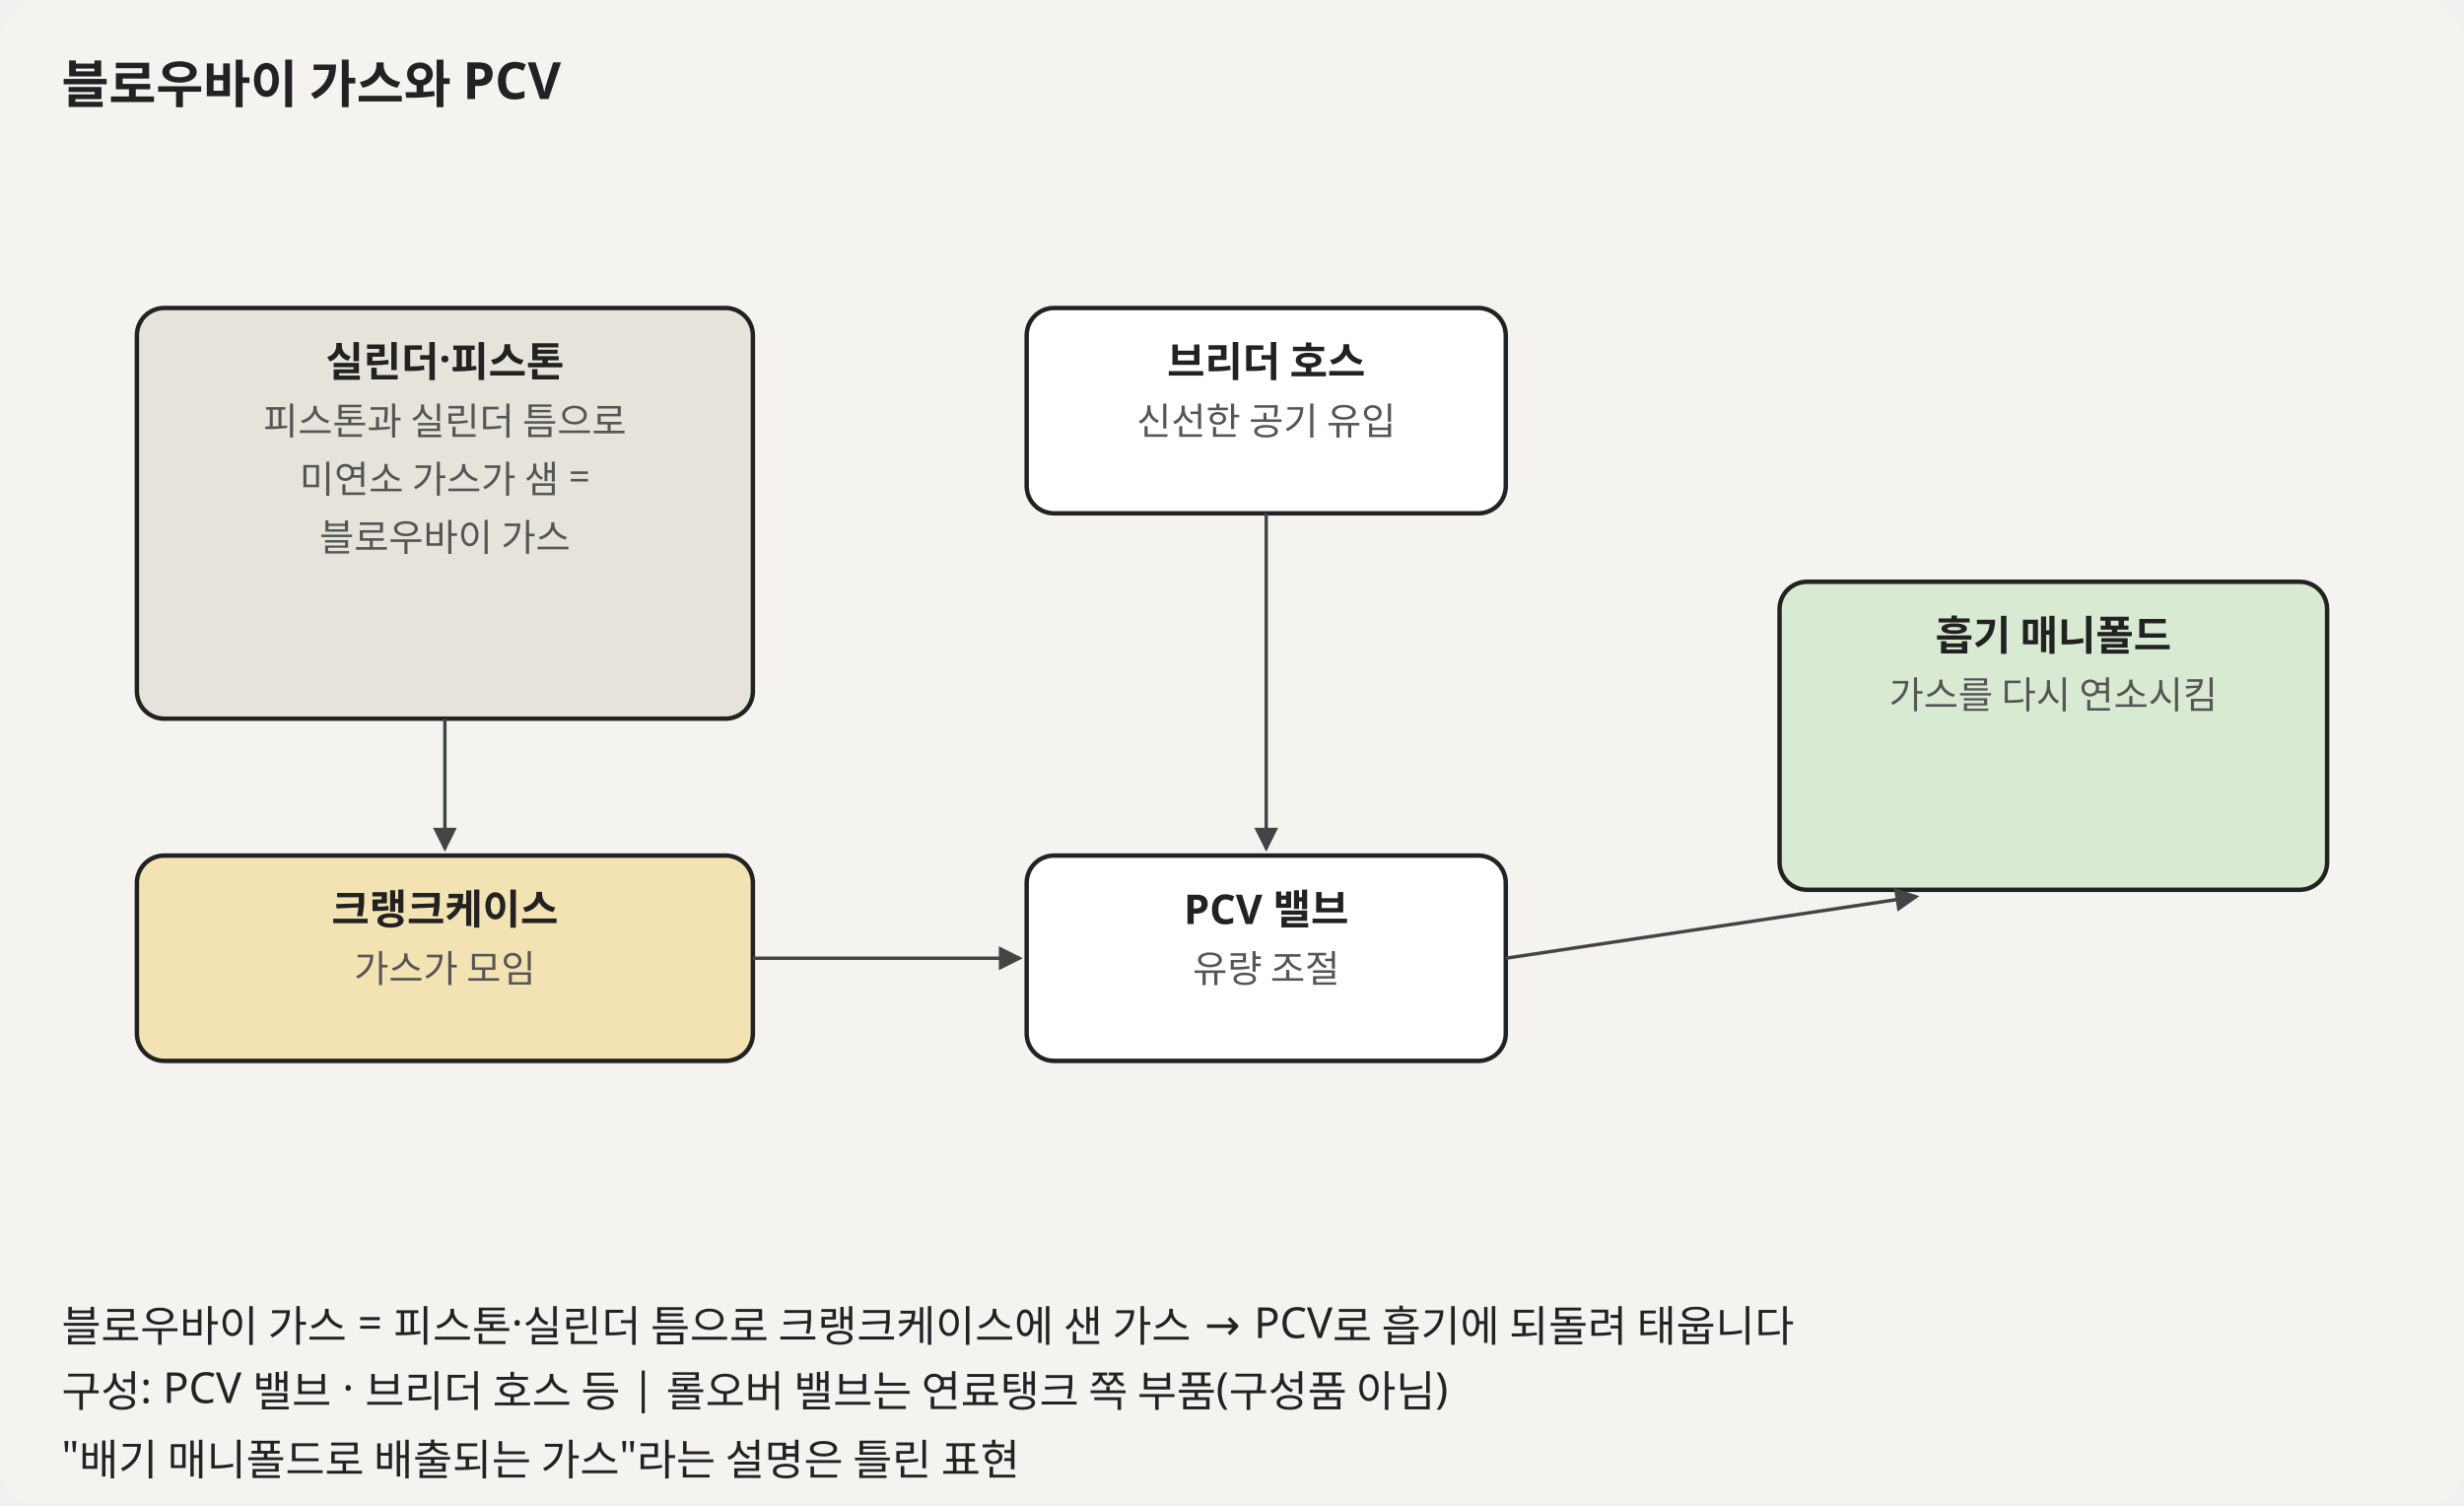
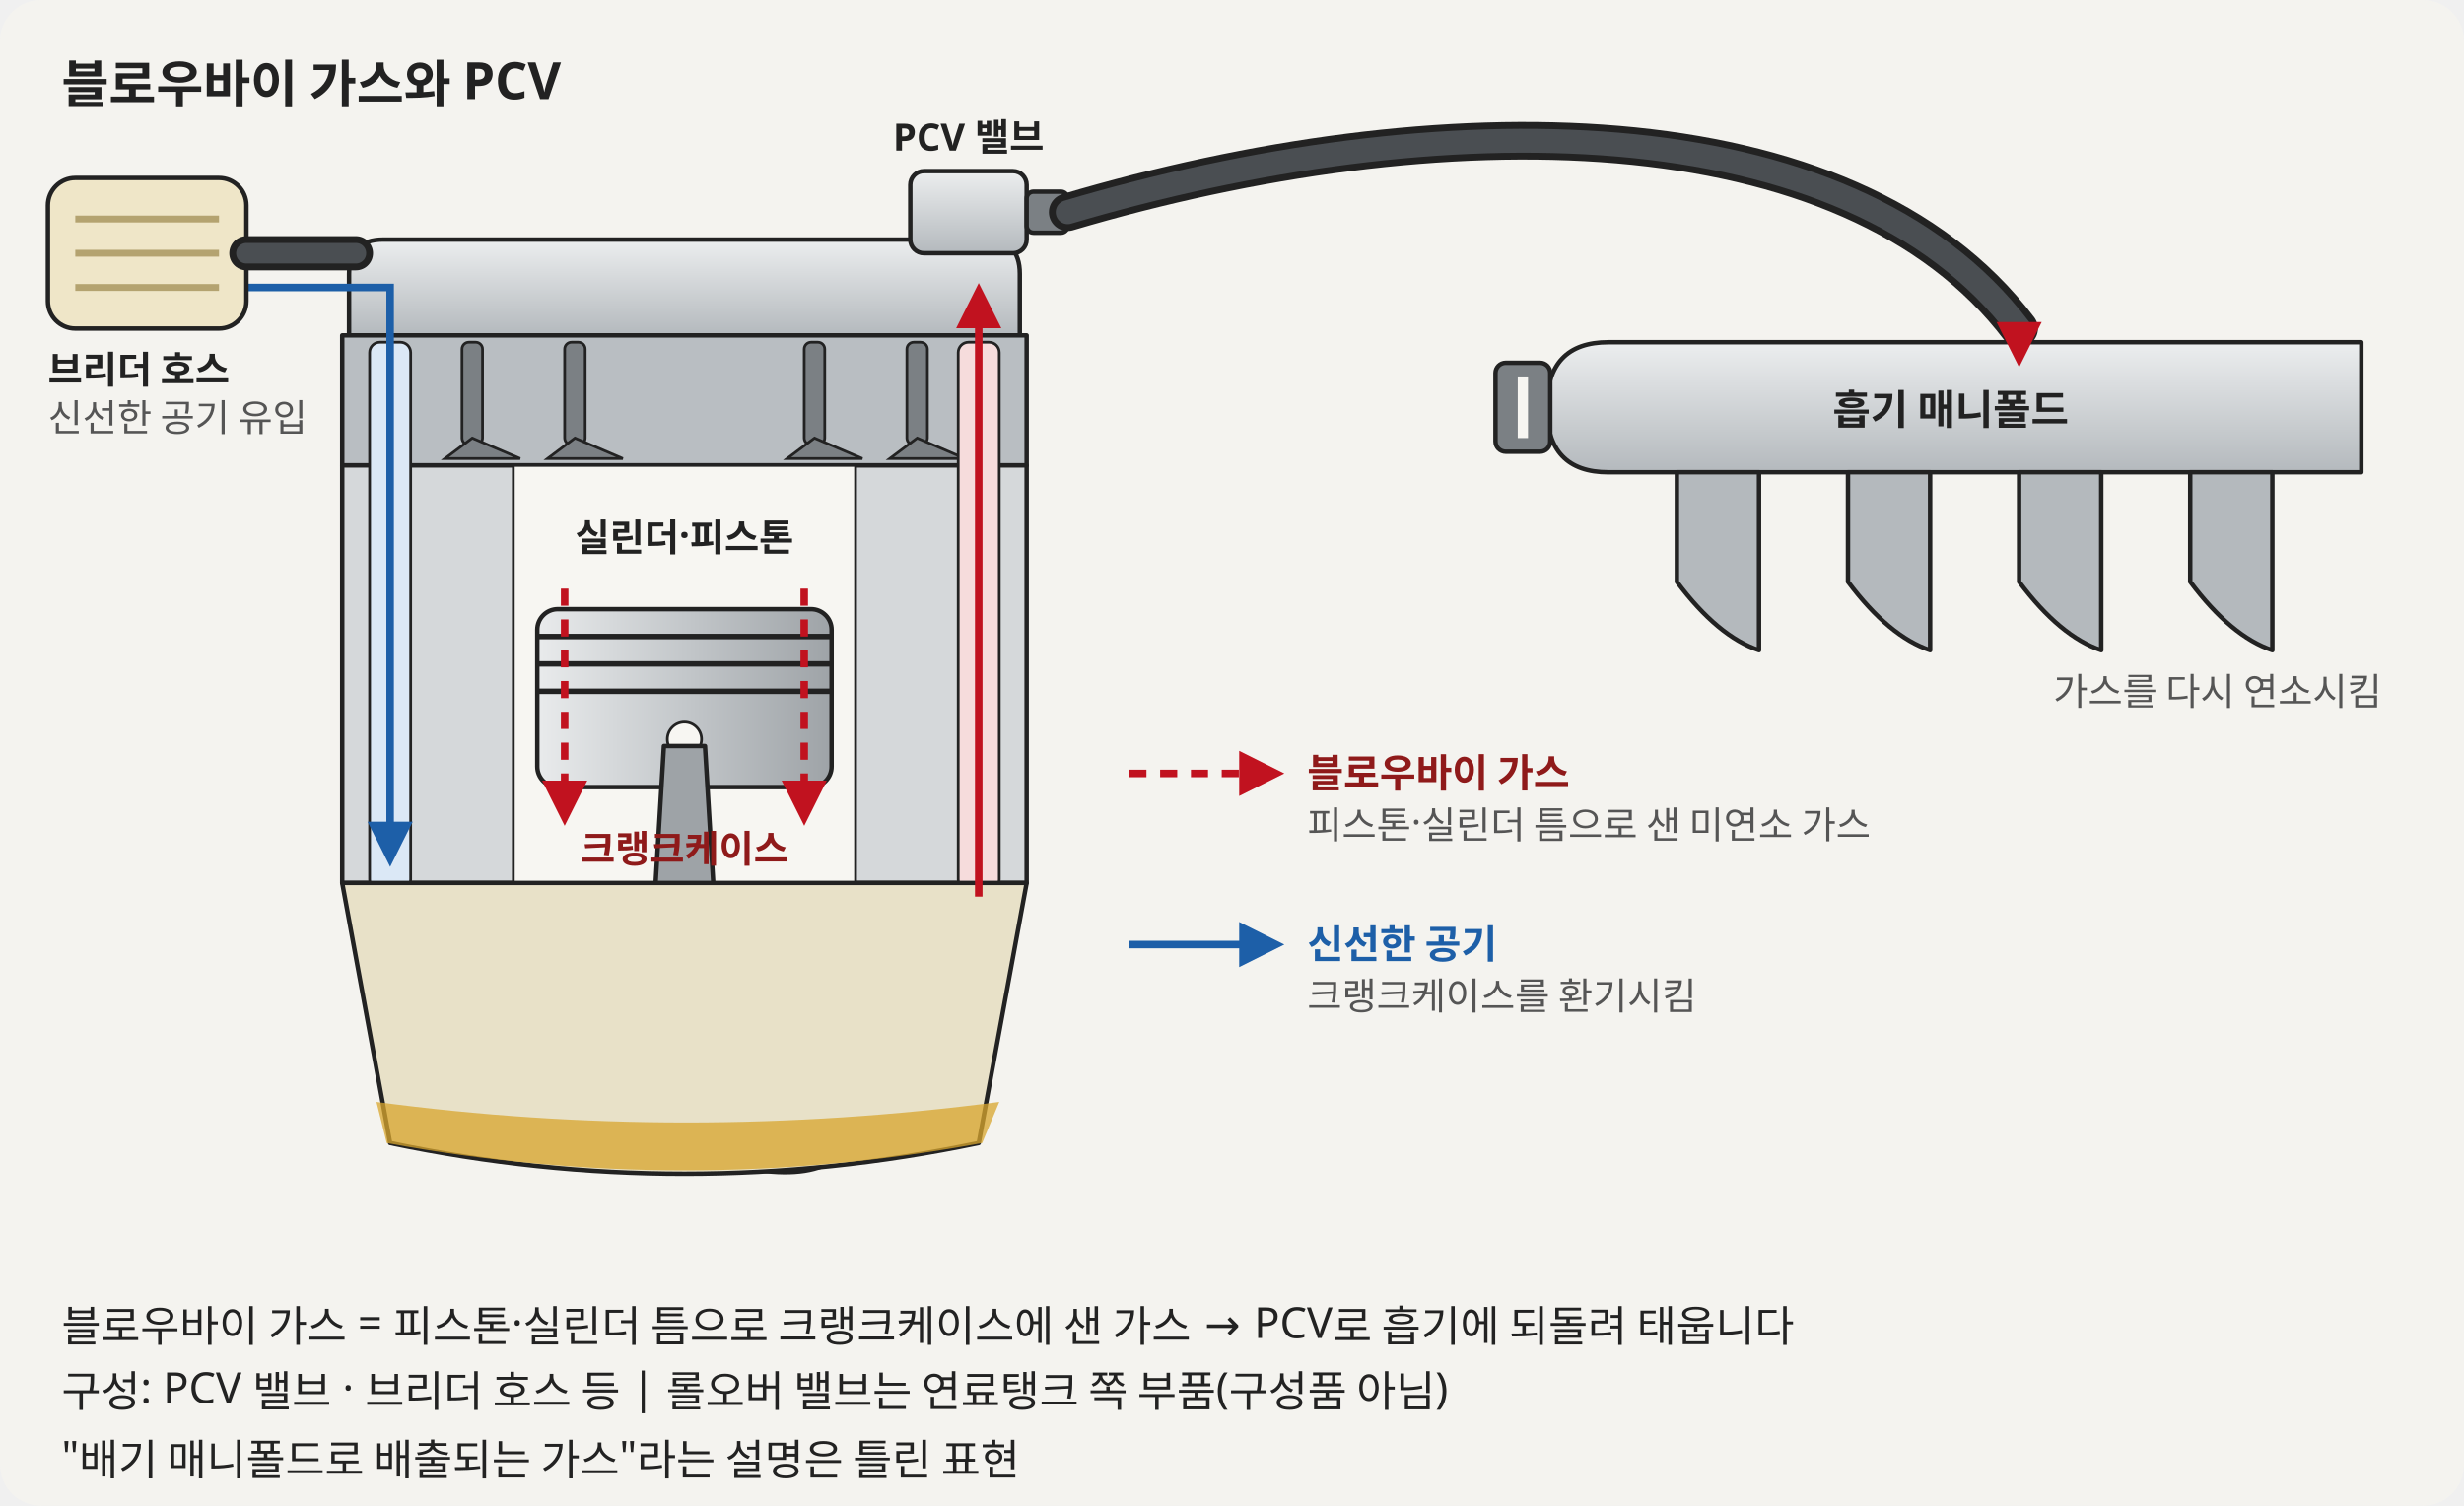
- <svg xmlns="http://www.w3.org/2000/svg" viewBox="0 0 720 440" width="720" height="440" role="img" aria-label="블로우바이 가스가 크랭크케이스에서 PCV 밸브를 거쳐 흡기로 돌아가는 경로">
+ <svg xmlns="http://www.w3.org/2000/svg" viewBox="0 0 720 440" width="720" height="440" role="img" aria-label="블로우바이 가스가 크랭크케이스에서 PCV 밸브를 거쳐 흡기로 돌아가는 경로 단면도">
  <style>
text{font:12px "Apple SD Gothic Neo","Malgun Gothic","Noto Sans KR",sans-serif;fill:#222}
.t{font-size:15px;font-weight:700}.n{font-size:11px;fill:#555}.b{font-weight:700}
- .l{stroke:#444;stroke-width:1;fill:none}.o{stroke:#222;stroke-width:1.3;stroke-linejoin:round}
+ .o{stroke:#222;stroke-width:1.3;stroke-linejoin:round}.th{stroke:#222;stroke-width:.8}
</style>
  <defs>
+     <marker id="r" viewBox="0 0 8 8" refX="6" refY="4" markerWidth="6" markerHeight="6" orient="auto">
+       <path d="M0,0L8,4L0,8Z" fill="#c1121f" />
+     </marker>
+     <marker id="u" viewBox="0 0 8 8" refX="6" refY="4" markerWidth="6" markerHeight="6" orient="auto">
+       <path d="M0,0L8,4L0,8Z" fill="#1d5fa8" />
+     </marker>
    <marker id="a" viewBox="0 0 8 8" refX="7" refY="4" markerWidth="7" markerHeight="7" orient="auto">
      <path d="M0,0L8,4L0,8Z" fill="#444" />
    </marker>
+     <linearGradient id="mt" x1="0" y1="0" x2="1" y2="0">
+       <stop offset="0" stop-color="#e9ebec" />
+       <stop offset=".5" stop-color="#c3c7ca" />
+       <stop offset="1" stop-color="#9ea3a7" />
+     </linearGradient>
+     <linearGradient id="mv" x1="0" y1="0" x2="0" y2="1">
+       <stop offset="0" stop-color="#eceeef" />
+       <stop offset="1" stop-color="#b4b9bd" />
+     </linearGradient>
  </defs>
  <rect width="720" height="440" rx="12" fill="#F4F3EF" />
  <text class="t" x="18" y="30">블로우바이 가스와 PCV</text>
-   <rect class="o" x="40" y="90" width="180" height="120" rx="8" fill="#e6e4da" />
-   <text x="130" y="110" text-anchor="middle" class="b">실린더·피스톤</text>
-   <text x="130" y="127" text-anchor="middle" class="n">피스톤과 실린더 틈으로</text>
-   <text x="130" y="144" text-anchor="middle" class="n">미연소 가스가 샘 =</text>
-   <text x="130" y="161" text-anchor="middle" class="n">블로우바이 가스</text>
-   <rect class="o" x="40" y="250" width="180" height="60" rx="8" fill="#f3e3b3" />
-   <text x="130" y="270" text-anchor="middle" class="b">크랭크케이스</text>
-   <text x="130" y="287" text-anchor="middle" class="n">가스가 모임</text>
-   <path d="M130,210L130,248" class="l" marker-end="url(#a)" />
-   <rect class="o" x="300" y="250" width="140" height="60" rx="8" fill="#fff" />
-   <text x="370" y="270" text-anchor="middle" class="b">PCV 밸브</text>
-   <text x="370" y="287" text-anchor="middle" class="n">유량 조절</text>
-   <path d="M220,280L298,280" class="l" marker-end="url(#a)" />
-   <rect class="o" x="300" y="90" width="140" height="60" rx="8" fill="#fff" />
-   <text x="370" y="110" text-anchor="middle" class="b">브리더 호스</text>
-   <text x="370" y="127" text-anchor="middle" class="n">신선한 공기 유입</text>
-   <path d="M370,150L370,248" class="l" marker-end="url(#a)" />
-   <rect class="o" x="520" y="170" width="160" height="90" rx="8" fill="#d9ead3" />
-   <text x="600" y="190" text-anchor="middle" class="b">흡기 매니폴드</text>
-   <text x="600" y="207" text-anchor="middle" class="n">가스를 다시 연소시킴</text>
-   <path d="M440,280L560,262" class="l" marker-end="url(#a)" />
+   <path class="o" d="M102,98V80Q102,70 112,70H288Q298,70 298,80V98Z" fill="url(#mv)" />
+   <rect class="o" x="100" y="98" width="200" height="38" fill="#b9bec2" />
+   <rect class="th" x="135" y="100" width="6" height="30" rx="2" fill="#7b8084" />
+   <path d="M138,128l-8,6h22z" fill="#7b8084" class="th" />
+   <rect class="th" x="165" y="100" width="6" height="30" rx="2" fill="#7b8084" />
+   <path d="M168,128l-8,6h22z" fill="#7b8084" class="th" />
+   <rect class="th" x="235" y="100" width="6" height="30" rx="2" fill="#7b8084" />
+   <path d="M238,128l-8,6h22z" fill="#7b8084" class="th" />
+   <rect class="th" x="265" y="100" width="6" height="30" rx="2" fill="#7b8084" />
+   <path d="M268,128l-8,6h22z" fill="#7b8084" class="th" />
+   <rect class="o" x="100" y="136" width="200" height="122" fill="#d5d8da" />
+   <rect x="150" y="136" width="100" height="122" fill="#f7f6f2" class="th" />
+   <rect x="108" y="100" width="12" height="160" rx="3" fill="#dbe8f6" class="th" />
+   <rect x="280" y="100" width="12" height="160" rx="3" fill="#f6dcdc" class="th" />
+   <rect class="o" x="157" y="178" width="86" height="52" rx="6" fill="url(#mt)" />
+   <path d="M157,186 H243" stroke="#222" stroke-width="1.6" />
+   <path d="M157,194 H243" stroke="#222" stroke-width="1.6" />
+   <path d="M157,202 H243" stroke="#222" stroke-width="1.6" />
+   <circle cx="200" cy="216" r="5" fill="#f7f6f2" class="th" />
+   <path class="o" d="M194,218L190,284H210L206,218Z" fill="#9ea3a7" />
+   <circle class="o" cx="200" cy="292" r="22" fill="#8a8f93" />
+   <circle cx="200" cy="292" r="8" fill="#f7f6f2" class="th" />
+   <path class="o" d="M228,296Q252,296 252,320Q252,346 222,342Q246,330 228,296Z" fill="#6f7478" />
+   <path class="o" d="M100,258H300L286,334Q200,352 114,334Z" fill="#e8e1c8" />
+   <path d="M110,322Q200,334 292,322L287,334Q200,350 113,334Z" fill="#d8a62e" opacity=".75" />
+   <text x="200" y="161" text-anchor="middle" class="b" style="font-size:11px">실린더·피스톤</text>
+   <path d="M165,172V238" stroke="#c1121f" stroke-width="2.2" marker-end="url(#r)" stroke-dasharray="5 4" />
+   <path d="M235,172V238" stroke="#c1121f" stroke-width="2.2" marker-end="url(#r)" stroke-dasharray="5 4" />
+   <text x="200" y="252" text-anchor="middle" class="b" style="font-size:11px;fill:#8f1a1a">크랭크케이스</text>
+   <path d="M286,262V104L286,86" fill="none" stroke="#c1121f" stroke-width="2.2" marker-end="url(#r)" />
+   <path d="M60,84H114V250" fill="none" stroke="#1d5fa8" stroke-width="2.2" marker-end="url(#u)" />
+   <rect class="o" x="14" y="52" width="58" height="44" rx="8" fill="#efe6c8" />
+   <path d="M22,64H64M22,74H64M22,84H64" stroke="#b4a370" stroke-width="2" />
+   <path d="M72,74H104" fill="none" stroke="#222" stroke-width="10" stroke-linecap="round" />
+   <path d="M72,74H104" fill="none" stroke="#4a4e52" stroke-width="6" stroke-linecap="round" />
+   <text x="14" y="112" class="b" style="font-size:11px">브리더 호스</text>
+   <text x="14" y="126" class="n">신선한 공기 유입</text>
+   <rect class="o" x="266" y="50" width="34" height="24" rx="4" fill="url(#mv)" />
+   <rect class="o" x="300" y="56" width="12" height="12" rx="2" fill="#7b8084" />
+   <text x="283" y="44" text-anchor="middle" class="b" style="font-size:11px">PCV 밸브</text>
+   <path d="M312,62C420,30 540,30 590,96" fill="none" stroke="#222" stroke-width="11" stroke-linecap="round" />
+   <path d="M312,62C420,30 540,30 590,96" fill="none" stroke="#4a4e52" stroke-width="7" stroke-linecap="round" />
+   <path class="o" d="M470,100H690V138H470Q452,138 452,119Q452,100 470,100Z" fill="url(#mv)" />
+   <path class="o" d="M490,138V170Q502,186 514,190V138Z" fill="#b4b9bd" />
+   <path class="o" d="M540,138V170Q552,186 564,190V138Z" fill="#b4b9bd" />
+   <path class="o" d="M590,138V170Q602,186 614,190V138Z" fill="#b4b9bd" />
+   <path class="o" d="M640,138V170Q652,186 664,190V138Z" fill="#b4b9bd" />
+   <rect class="o" x="437" y="106" width="16" height="26" rx="3" fill="#7b8084" />
+   <path d="M445,110V128" stroke="#f7f6f2" stroke-width="3" />
+   <text x="570" y="124" text-anchor="middle" class="b" style="font-size:12px">흡기 매니폴드</text>
+   <path d="M440,119H302" stroke="#222" stroke-width="0" />
+   <path d="M590,100V104" stroke="#c1121f" stroke-width="2.2" marker-end="url(#r)" />
+   <text x="600" y="206" class="n" style="font-size:11px">가스를 다시 연소시킴</text>
+   <path d="M330,226H372" stroke="#c1121f" stroke-width="2.2" marker-end="url(#r)" stroke-dasharray="5 4" />
+   <text x="382" y="230" class="b" style="font-size:11.5px;fill:#8f1a1a">블로우바이 가스</text>
+   <text x="382" y="245" class="n">피스톤·실린더 틈으로 샌 미연소 가스</text>
+   <path d="M330,276H372" stroke="#1d5fa8" stroke-width="2.2" marker-end="url(#u)" />
+   <text x="382" y="280" class="b" style="font-size:11.5px;fill:#1d5fa8">신선한 공기</text>
+   <text x="382" y="295" class="n">크랭크케이스를 환기시킴</text>
  <text class="n" x="18" y="392" style="font-size:12.5px;fill:#222">블로우바이 가스 = 피스톤·실린더 틈으로 크랭크케이스에 샌 가스 → PCV로 흡기에 되돌려 태웁니다</text>
-   <text class="n" x="18" y="411" style="font-size:12.5px;fill:#222">구성: PCV 밸브 · 브리더 호스 등   |   롤오버 밸브는 연료탱크 쪽 부품(구성품 아님)</text>
+   <text class="n" x="18" y="411" style="font-size:12.5px;fill:#222">구성: PCV 밸브 · 브리더 호스 등 | 롤오버 밸브는 연료탱크 쪽 부품(구성품 아님)</text>
  <text class="n" x="18" y="430" style="font-size:12.5px;fill:#222">"배기 매니폴드로 배출되는 가스"라는 설명은 틀린 표현</text>
</svg>
